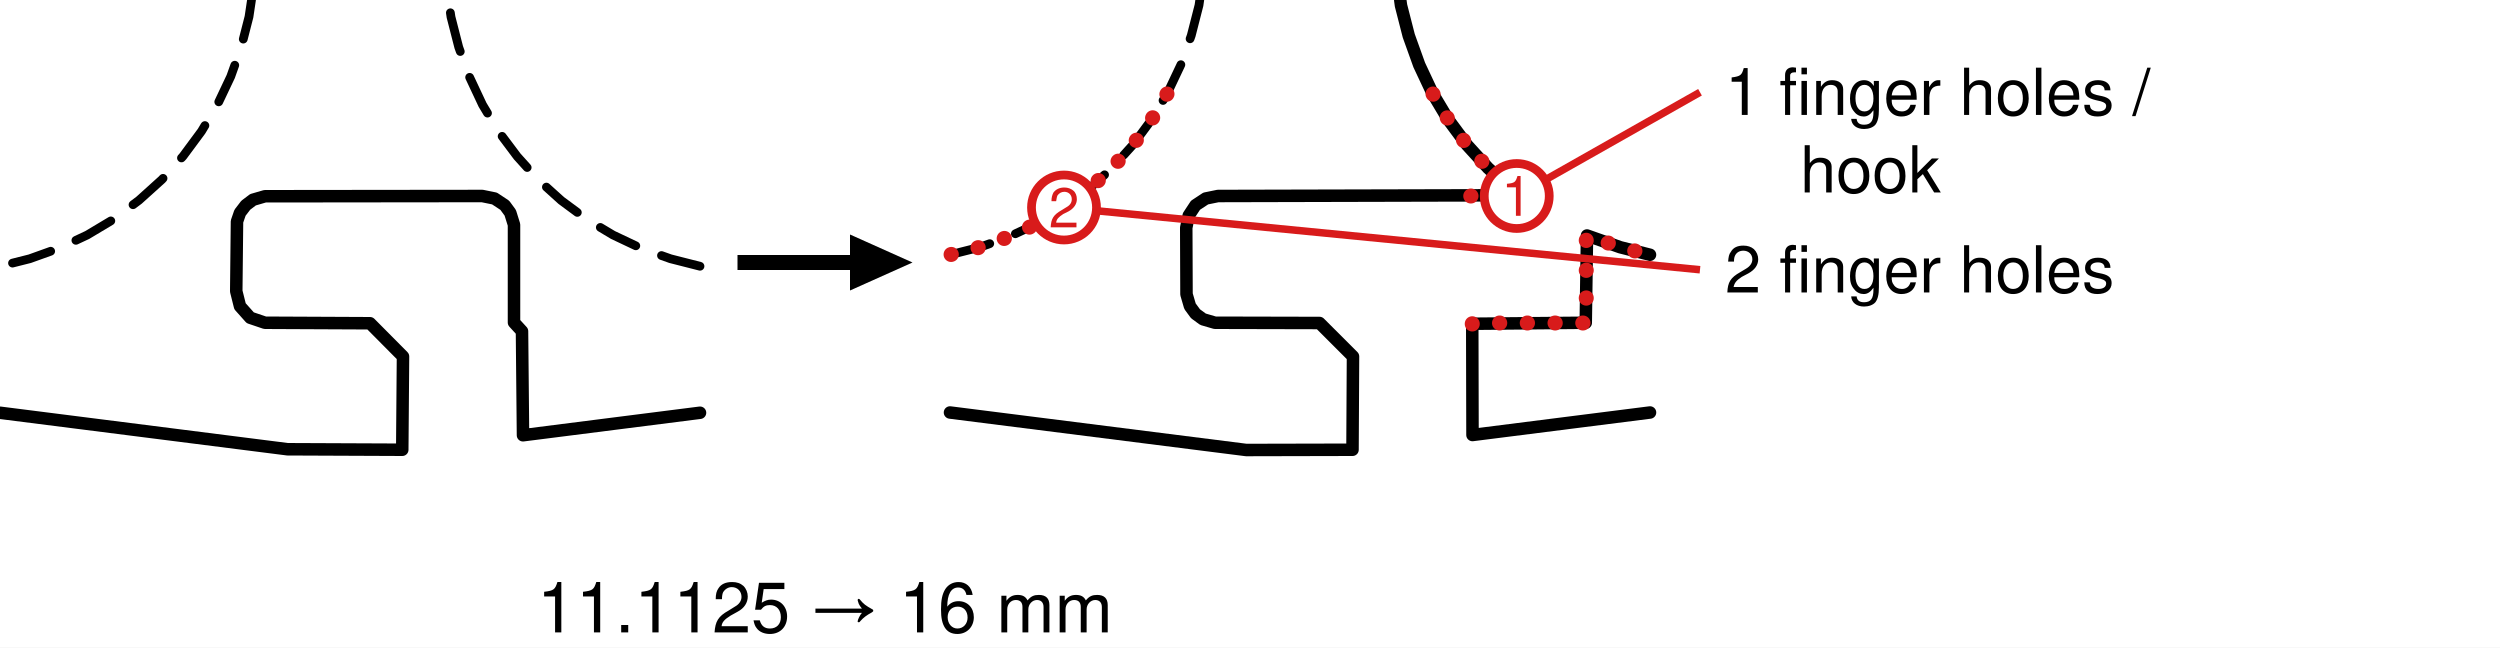
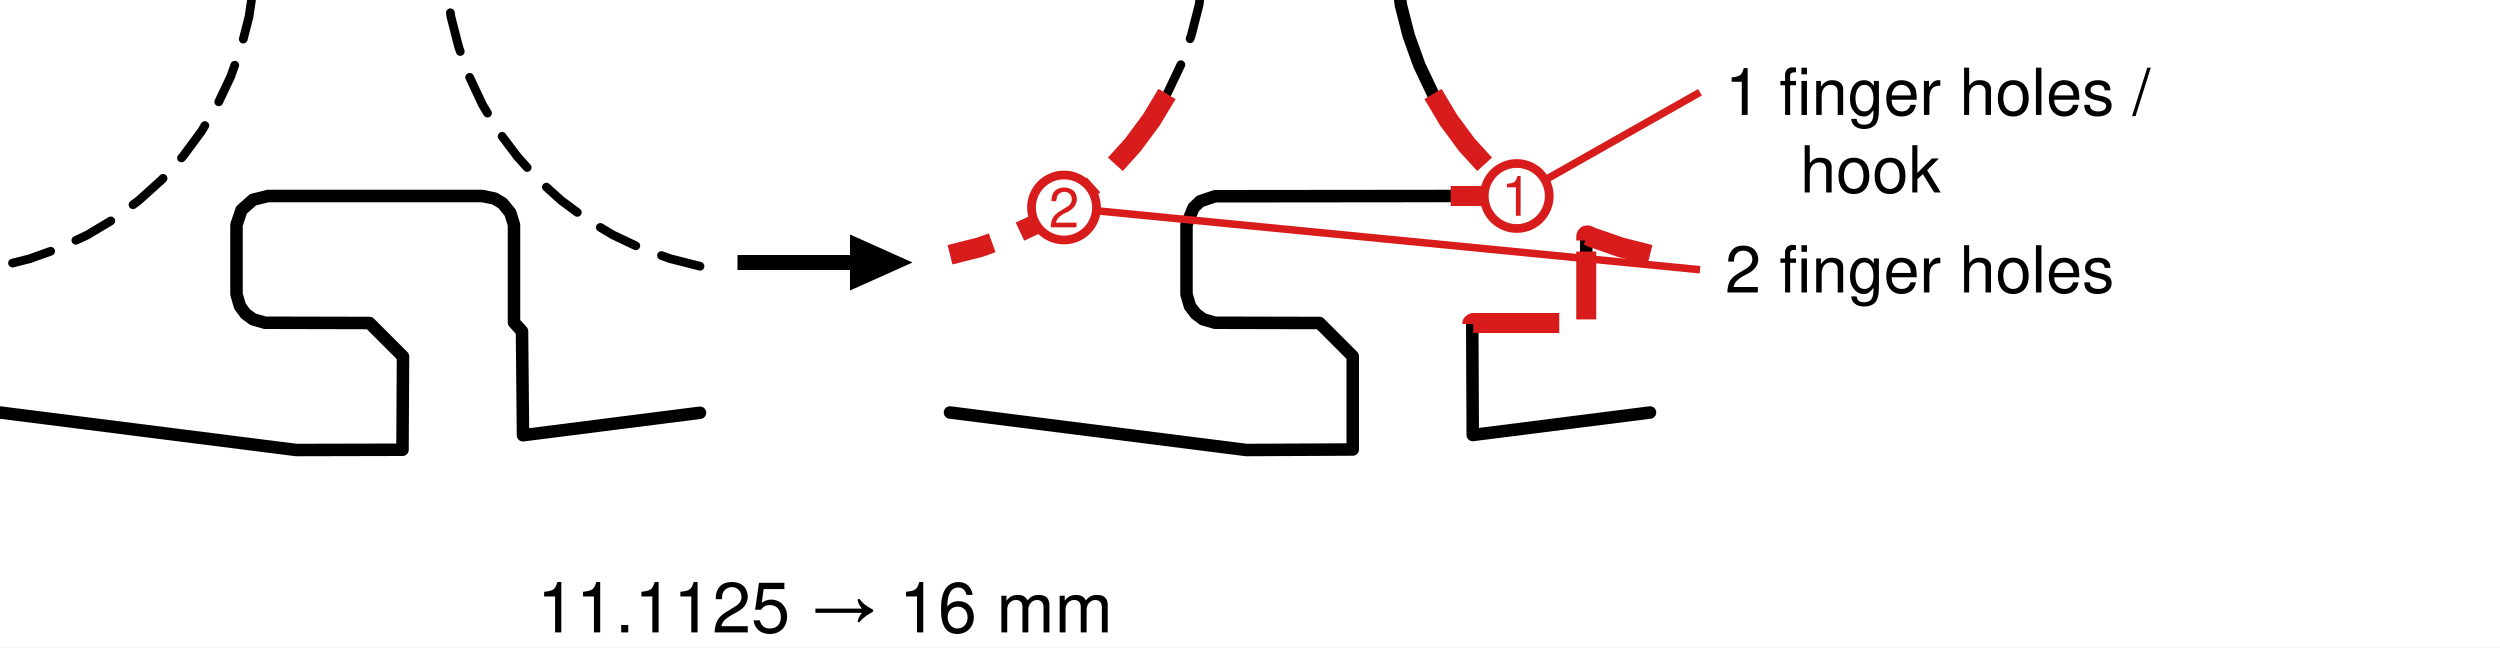
<svg xmlns="http://www.w3.org/2000/svg" width="100.00mm" height="25.90mm" viewBox="0 0 100.00 25.90" role="img">
  <rect width="100.00" height="25.90" fill="white" />
  <g class="panel" id="before">
-     <path d="M 28.00 16.51 L 20.92 17.41 L 20.88 13.25 L 20.56 12.90 L 20.56 8.99 L 20.41 8.51 L 20.19 8.21 L 19.78 7.94 L 19.29 7.84 L 10.60 7.85 L 10.12 7.99 L 9.83 8.21 L 9.60 8.51 L 9.48 8.86 L 9.45 11.65 L 9.60 12.25 L 10.01 12.71 L 10.60 12.91 L 14.80 12.93 L 16.12 14.26 L 16.09 17.99 L 11.50 17.97 L 0.00 16.51" fill="none" stroke="#000" stroke-width="0.5" stroke-linejoin="round" stroke-linecap="round" />
+     <path d="M 28.00 16.51 L 20.92 17.41 L 20.88 13.25 L 20.56 12.90 L 20.56 8.99 L 20.41 8.51 L 20.10 8.13 L 19.78 7.94 L 19.29 7.84 L 10.72 7.84 L 10.12 7.99 L 9.66 8.40 L 9.46 8.99 L 9.46 11.77 L 9.60 12.25 L 9.82 12.55 L 10.12 12.77 L 10.60 12.91 L 14.78 12.92 L 16.12 14.26 L 16.10 17.99 L 11.85 18.00 L 0.00 16.50" fill="none" stroke="#000" stroke-width="0.5" stroke-linejoin="round" stroke-linecap="round" />
    <path d="M 10.06 0.00 L 9.96 0.67 L 9.65 1.88 L 9.23 3.06 L 8.70 4.18 L 8.06 5.25 L 7.32 6.25 L 6.48 7.18 L 5.56 8.01 L 4.56 8.76 L 3.49 9.40 L 2.36 9.93 L 1.19 10.35 L 0.00 10.65" fill="none" stroke="#000" stroke-width="0.35" stroke-linejoin="round" stroke-linecap="round" stroke-dasharray="1.6,1.1" />
    <path d="M 28.00 10.65 L 26.82 10.35 L 25.64 9.93 L 24.52 9.40 L 23.45 8.76 L 22.45 8.02 L 21.52 7.18 L 20.69 6.26 L 19.94 5.26 L 19.30 4.19 L 18.77 3.06 L 18.35 1.89 L 18.04 0.68 L 17.94 0.00" fill="none" stroke="#000" stroke-width="0.35" stroke-linejoin="round" stroke-linecap="round" stroke-dasharray="1.6,1.1" />
  </g>
  <g class="arrow">
    <line x1="29.50" y1="10.50" x2="34.00" y2="10.50" stroke="#000" stroke-width="0.6" />
    <polygon points="36.50,10.50 34.00,9.38 34.00,11.62" fill="#000" />
    <text x="33.00" y="25.30" font-family="Helvetica, Arial, sans-serif" font-size="2.80" text-anchor="middle" fill="#000">11.1125 → 16 mm</text>
  </g>
  <g class="panel" id="after" transform="translate(38.00 0)">
-     <path d="M 28.00 16.50 L 20.90 17.40 L 20.89 12.95 L 25.43 12.91 L 25.48 9.42 L 26.81 9.89 L 28.00 10.19" fill="none" stroke="#000" stroke-width="0.5" stroke-linejoin="round" stroke-linecap="round" />
-     <path d="M 18.01 0.00 L 18.04 0.22 L 18.35 1.43 L 18.77 2.60 L 19.30 3.73 L 19.94 4.80 L 20.68 5.80 L 21.52 6.72 L 22.72 7.81 L 10.72 7.84 L 10.23 7.94 L 9.82 8.21 L 9.55 8.62 L 9.45 9.11 L 9.46 11.77 L 9.60 12.25 L 9.82 12.55 L 10.12 12.77 L 10.60 12.91 L 14.78 12.92 L 16.12 14.26 L 16.10 17.99 L 11.85 18.00 L 0.00 16.50" fill="none" stroke="#000" stroke-width="0.5" stroke-linejoin="round" stroke-linecap="round" />
-     <path d="M 9.99 0.00 L 9.96 0.21 L 9.65 1.42 L 9.23 2.60 L 8.70 3.72 L 8.06 4.79 L 7.32 5.79 L 6.48 6.72 L 5.56 7.56 L 4.56 8.30 L 3.49 8.94 L 2.36 9.47 L 1.19 9.89 L 0.00 10.19" fill="none" stroke="#000" stroke-width="0.35" stroke-linejoin="round" stroke-linecap="round" stroke-dasharray="1.6,1.1" />
-     <path d="M 20.89 12.96 L 20.89 12.95 L 20.93 12.92 L 25.40 12.92 L 25.43 12.91 L 25.45 12.87 L 25.45 10.06" fill="none" stroke="#d81b1b" stroke-width="0.6" stroke-linecap="round" stroke-linejoin="round" stroke-dasharray="0.01,1.1" />
-     <path d="M 25.45 9.62 L 25.45 9.46 L 25.48 9.42 L 25.52 9.42 L 25.64 9.48 L 26.81 9.89 L 28.00 10.19" fill="none" stroke="#d81b1b" stroke-width="0.6" stroke-linecap="round" stroke-linejoin="round" stroke-dasharray="0.01,1.1" />
-     <path d="M 19.32 3.76 L 19.94 4.80 L 20.68 5.80 L 21.52 6.72 L 22.44 7.56 L 22.71 7.75 L 22.72 7.81 L 22.67 7.84 L 22.55 7.84" fill="none" stroke="#d81b1b" stroke-width="0.6" stroke-linecap="round" stroke-linejoin="round" stroke-dasharray="0.01,1.1" />
-     <path d="M 21.95 7.84 L 20.02 7.84" fill="none" stroke="#d81b1b" stroke-width="0.6" stroke-linecap="round" stroke-linejoin="round" stroke-dasharray="0.01,1.1" />
-     <path d="M 8.68 3.76 L 8.06 4.79 L 7.32 5.79 L 6.48 6.72 L 5.56 7.56 L 4.56 8.30 L 3.49 8.94 L 2.36 9.47 L 1.19 9.89 L 0.00 10.19" fill="none" stroke="#d81b1b" stroke-width="0.6" stroke-linecap="round" stroke-linejoin="round" stroke-dasharray="0.01,1.1" />
+     <path d="M 18.01 0.00 L 18.04 0.22 L 18.35 1.43 L 18.77 2.60 L 19.32 3.76" fill="none" stroke="#000" stroke-width="0.5" stroke-linejoin="round" stroke-linecap="round" />
+     <path d="M 20.03 7.84 L 10.60 7.85 L 10.01 8.05 L 9.74 8.31 L 9.46 8.99 L 9.46 11.77 L 9.60 12.25 L 9.83 12.55 L 10.12 12.77 L 10.60 12.91 L 14.78 12.92 L 16.11 14.25 L 16.11 17.98 L 11.85 18.00 L 0.00 16.50" fill="none" stroke="#000" stroke-width="0.5" stroke-linejoin="round" stroke-linecap="round" />
+     <path d="M 28.00 16.50 L 20.91 17.40 L 20.89 12.96" fill="none" stroke="#000" stroke-width="0.5" stroke-linejoin="round" stroke-linecap="round" />
+     <path d="M 22.49 7.84 L 21.95 7.84" fill="none" stroke="#000" stroke-width="0.5" stroke-linejoin="round" stroke-linecap="round" />
+     <path d="M 25.45 10.06 L 25.45 9.62" fill="none" stroke="#000" stroke-width="0.5" stroke-linejoin="round" stroke-linecap="round" />
+     <path d="M 9.99 0.00 L 9.96 0.21 L 9.65 1.42 L 9.23 2.60 L 8.68 3.76" fill="none" stroke="#000" stroke-width="0.35" stroke-linejoin="round" stroke-linecap="round" stroke-dasharray="1.6,1.1" />
+     <path d="M 8.68 3.76 L 8.06 4.79 L 7.32 5.79 L 6.48 6.72 L 5.56 7.56 L 4.56 8.30 L 3.49 8.94 L 2.36 9.47 L 1.19 9.89 L 0.00 10.19" fill="none" stroke="#d81b1b" stroke-width="0.8" stroke-linecap="butt" stroke-linejoin="round" stroke-dasharray="3.5,1.2" />
+     <path d="M 19.32 3.76 L 19.94 4.80 L 20.68 5.80 L 21.52 6.72 L 22.44 7.56 L 22.71 7.75 L 22.72 7.79 L 22.71 7.82 L 22.67 7.84 L 22.55 7.84" fill="none" stroke="#d81b1b" stroke-width="0.8" stroke-linecap="butt" stroke-linejoin="round" stroke-dasharray="3.5,1.2" />
+     <path d="M 21.95 7.84 L 20.03 7.84" fill="none" stroke="#d81b1b" stroke-width="0.8" stroke-linecap="butt" stroke-linejoin="round" stroke-dasharray="3.5,1.2" />
+     <path d="M 20.89 12.96 L 20.89 12.95 L 20.93 12.92 L 25.40 12.92 L 25.43 12.91 L 25.45 12.87 L 25.45 10.06" fill="none" stroke="#d81b1b" stroke-width="0.8" stroke-linecap="butt" stroke-linejoin="round" stroke-dasharray="3.5,1.2" />
+     <path d="M 25.45 9.62 L 25.45 9.46 L 25.47 9.42 L 25.52 9.42 L 25.64 9.48 L 26.82 9.89 L 28.00 10.19" fill="none" stroke="#d81b1b" stroke-width="0.8" stroke-linecap="butt" stroke-linejoin="round" stroke-dasharray="3.5,1.2" />
    <circle cx="4.56" cy="8.30" r="1.3" fill="white" stroke="#d81b1b" stroke-width="0.35" />
    <text x="4.56" y="9.09" font-family="Helvetica, Arial, sans-serif" font-size="2.20" text-anchor="middle" fill="#d81b1b">2</text>
    <circle cx="22.67" cy="7.84" r="1.3" fill="white" stroke="#d81b1b" stroke-width="0.35" />
    <text x="22.67" y="8.63" font-family="Helvetica, Arial, sans-serif" font-size="2.20" text-anchor="middle" fill="#d81b1b">1</text>
  </g>
  <g class="key">
    <text x="69.00" y="4.60" font-family="Helvetica, Arial, sans-serif" font-size="2.60" text-anchor="start" fill="#000">1 finger holes /</text>
    <text x="72.00" y="7.70" font-family="Helvetica, Arial, sans-serif" font-size="2.60" text-anchor="start" fill="#000">hook</text>
    <text x="69.00" y="11.70" font-family="Helvetica, Arial, sans-serif" font-size="2.60" text-anchor="start" fill="#000">2 finger holes</text>
  </g>
  <g class="leaders">
    <line x1="61.80" y1="7.20" x2="68.00" y2="3.69" stroke="#d81b1b" stroke-width="0.3" />
    <line x1="43.85" y1="8.43" x2="68.00" y2="10.79" stroke="#d81b1b" stroke-width="0.3" />
  </g>
</svg>
